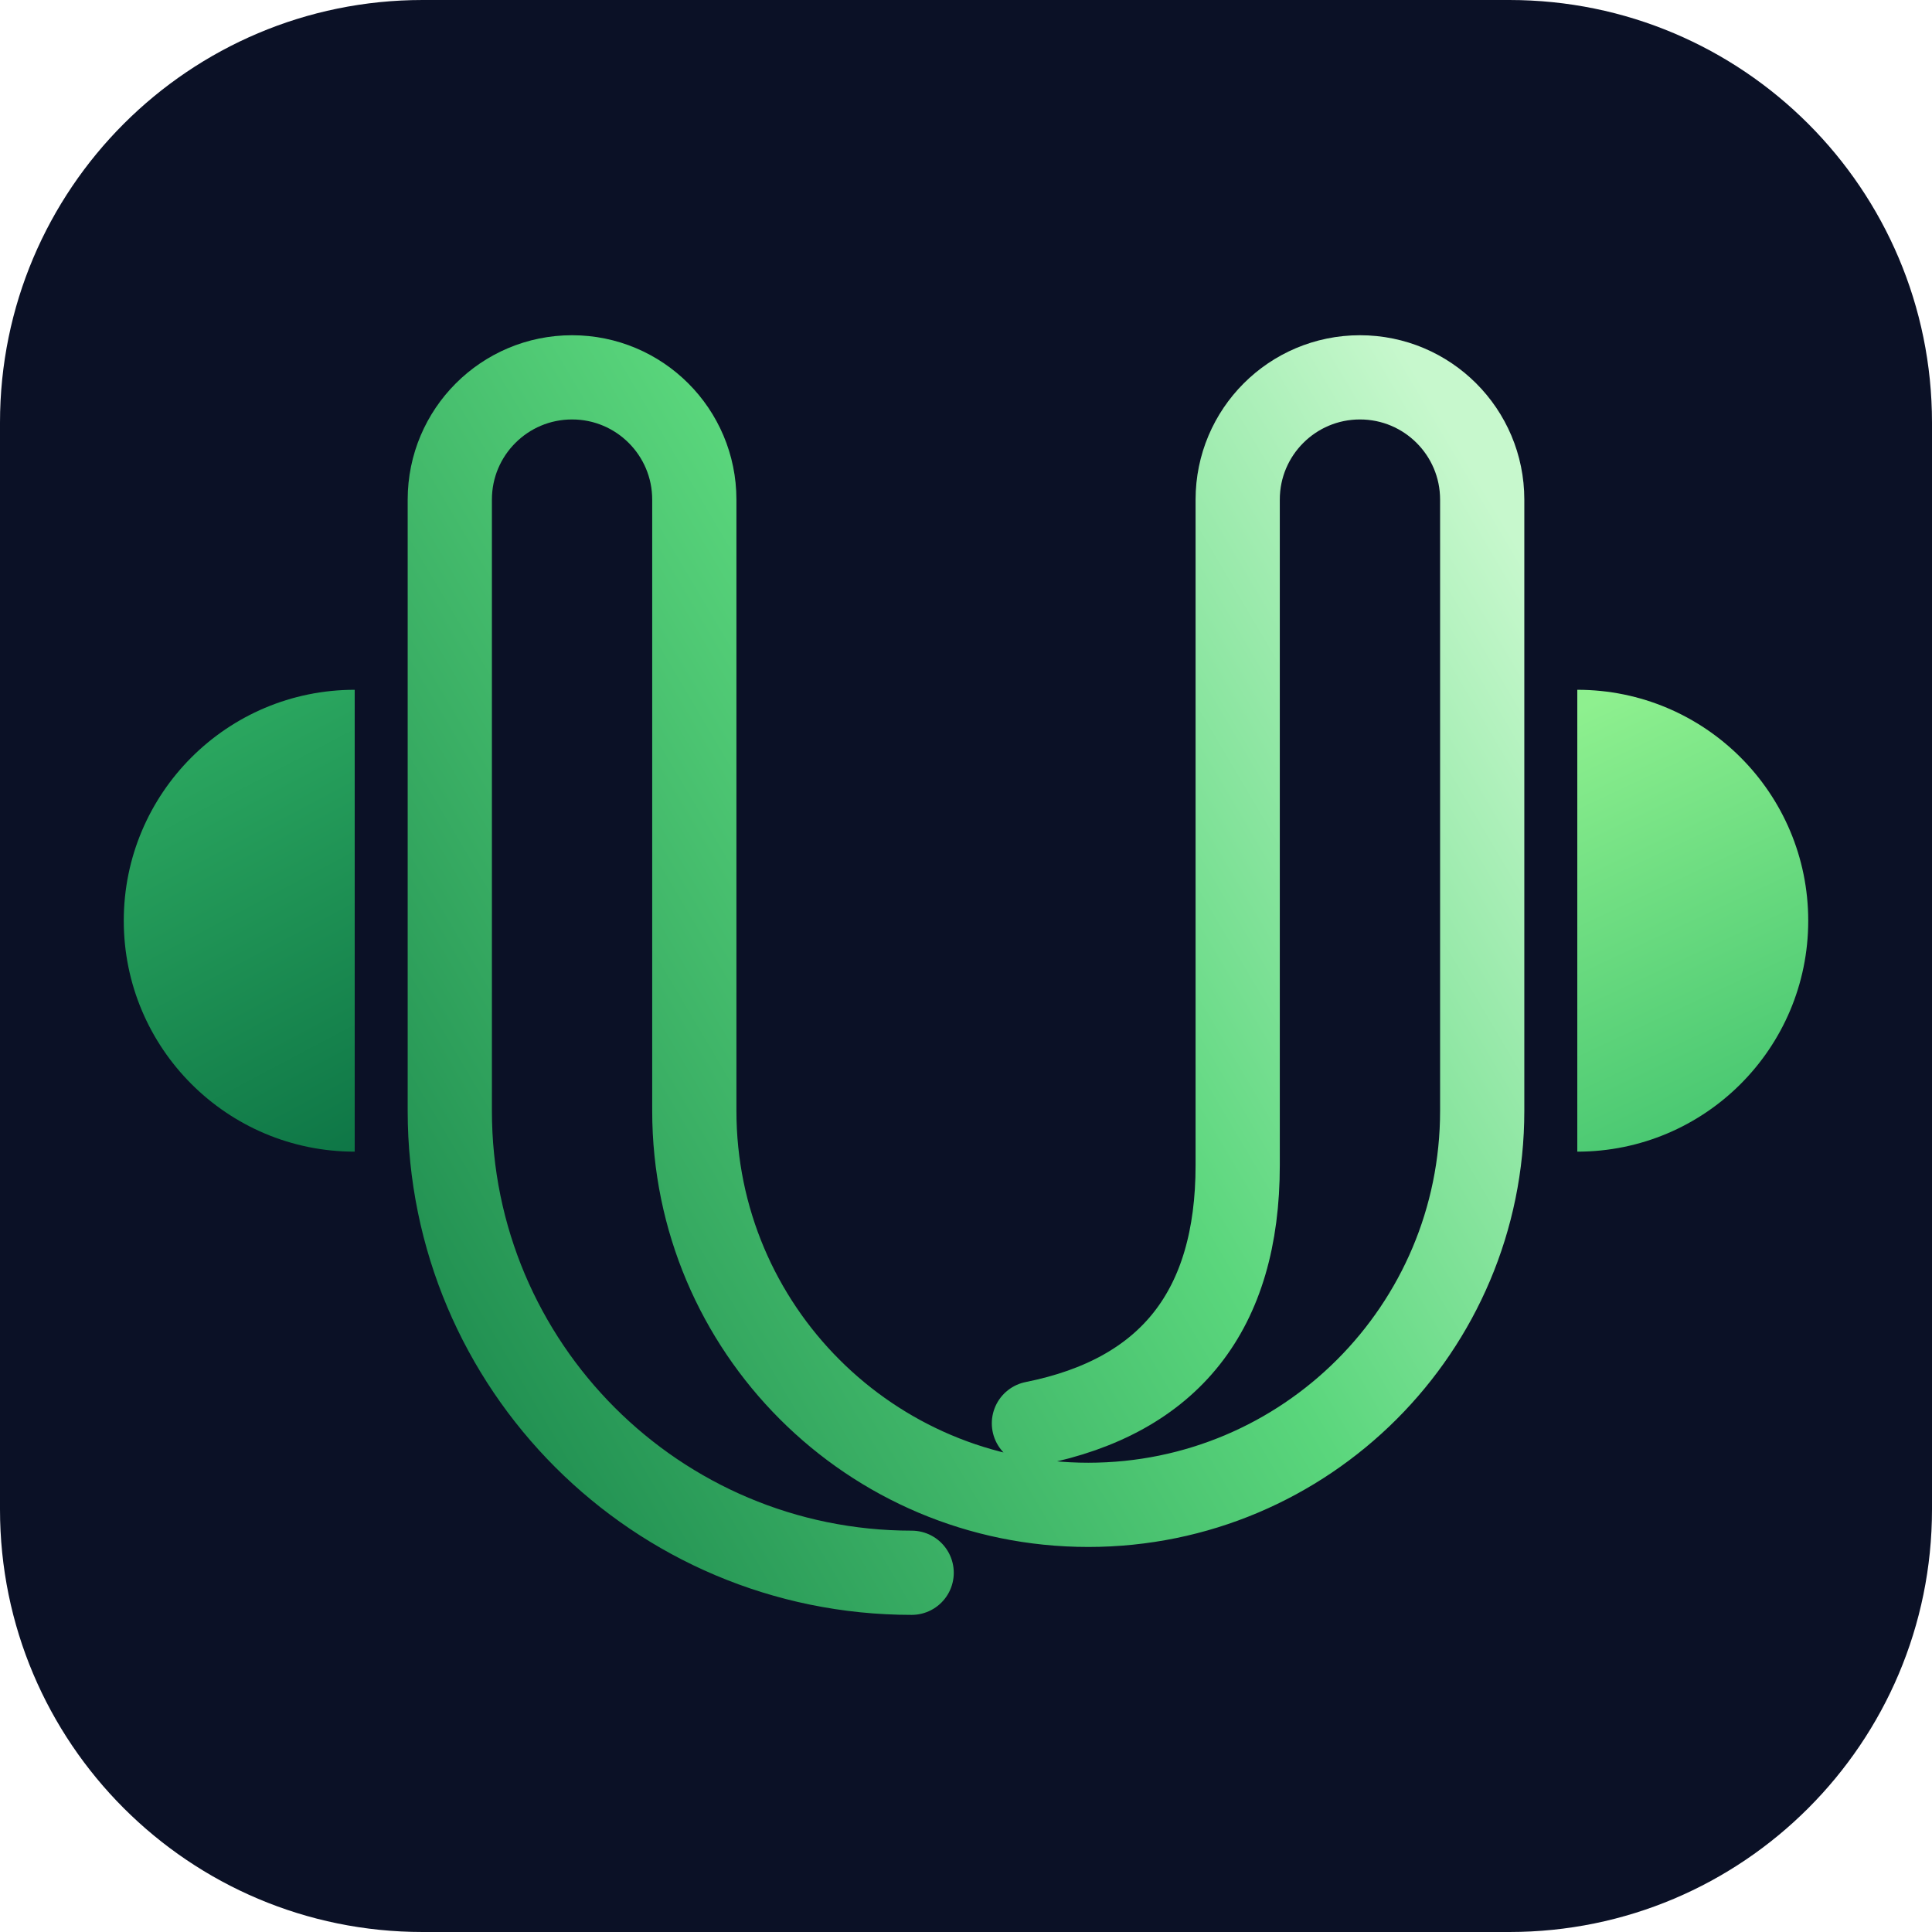
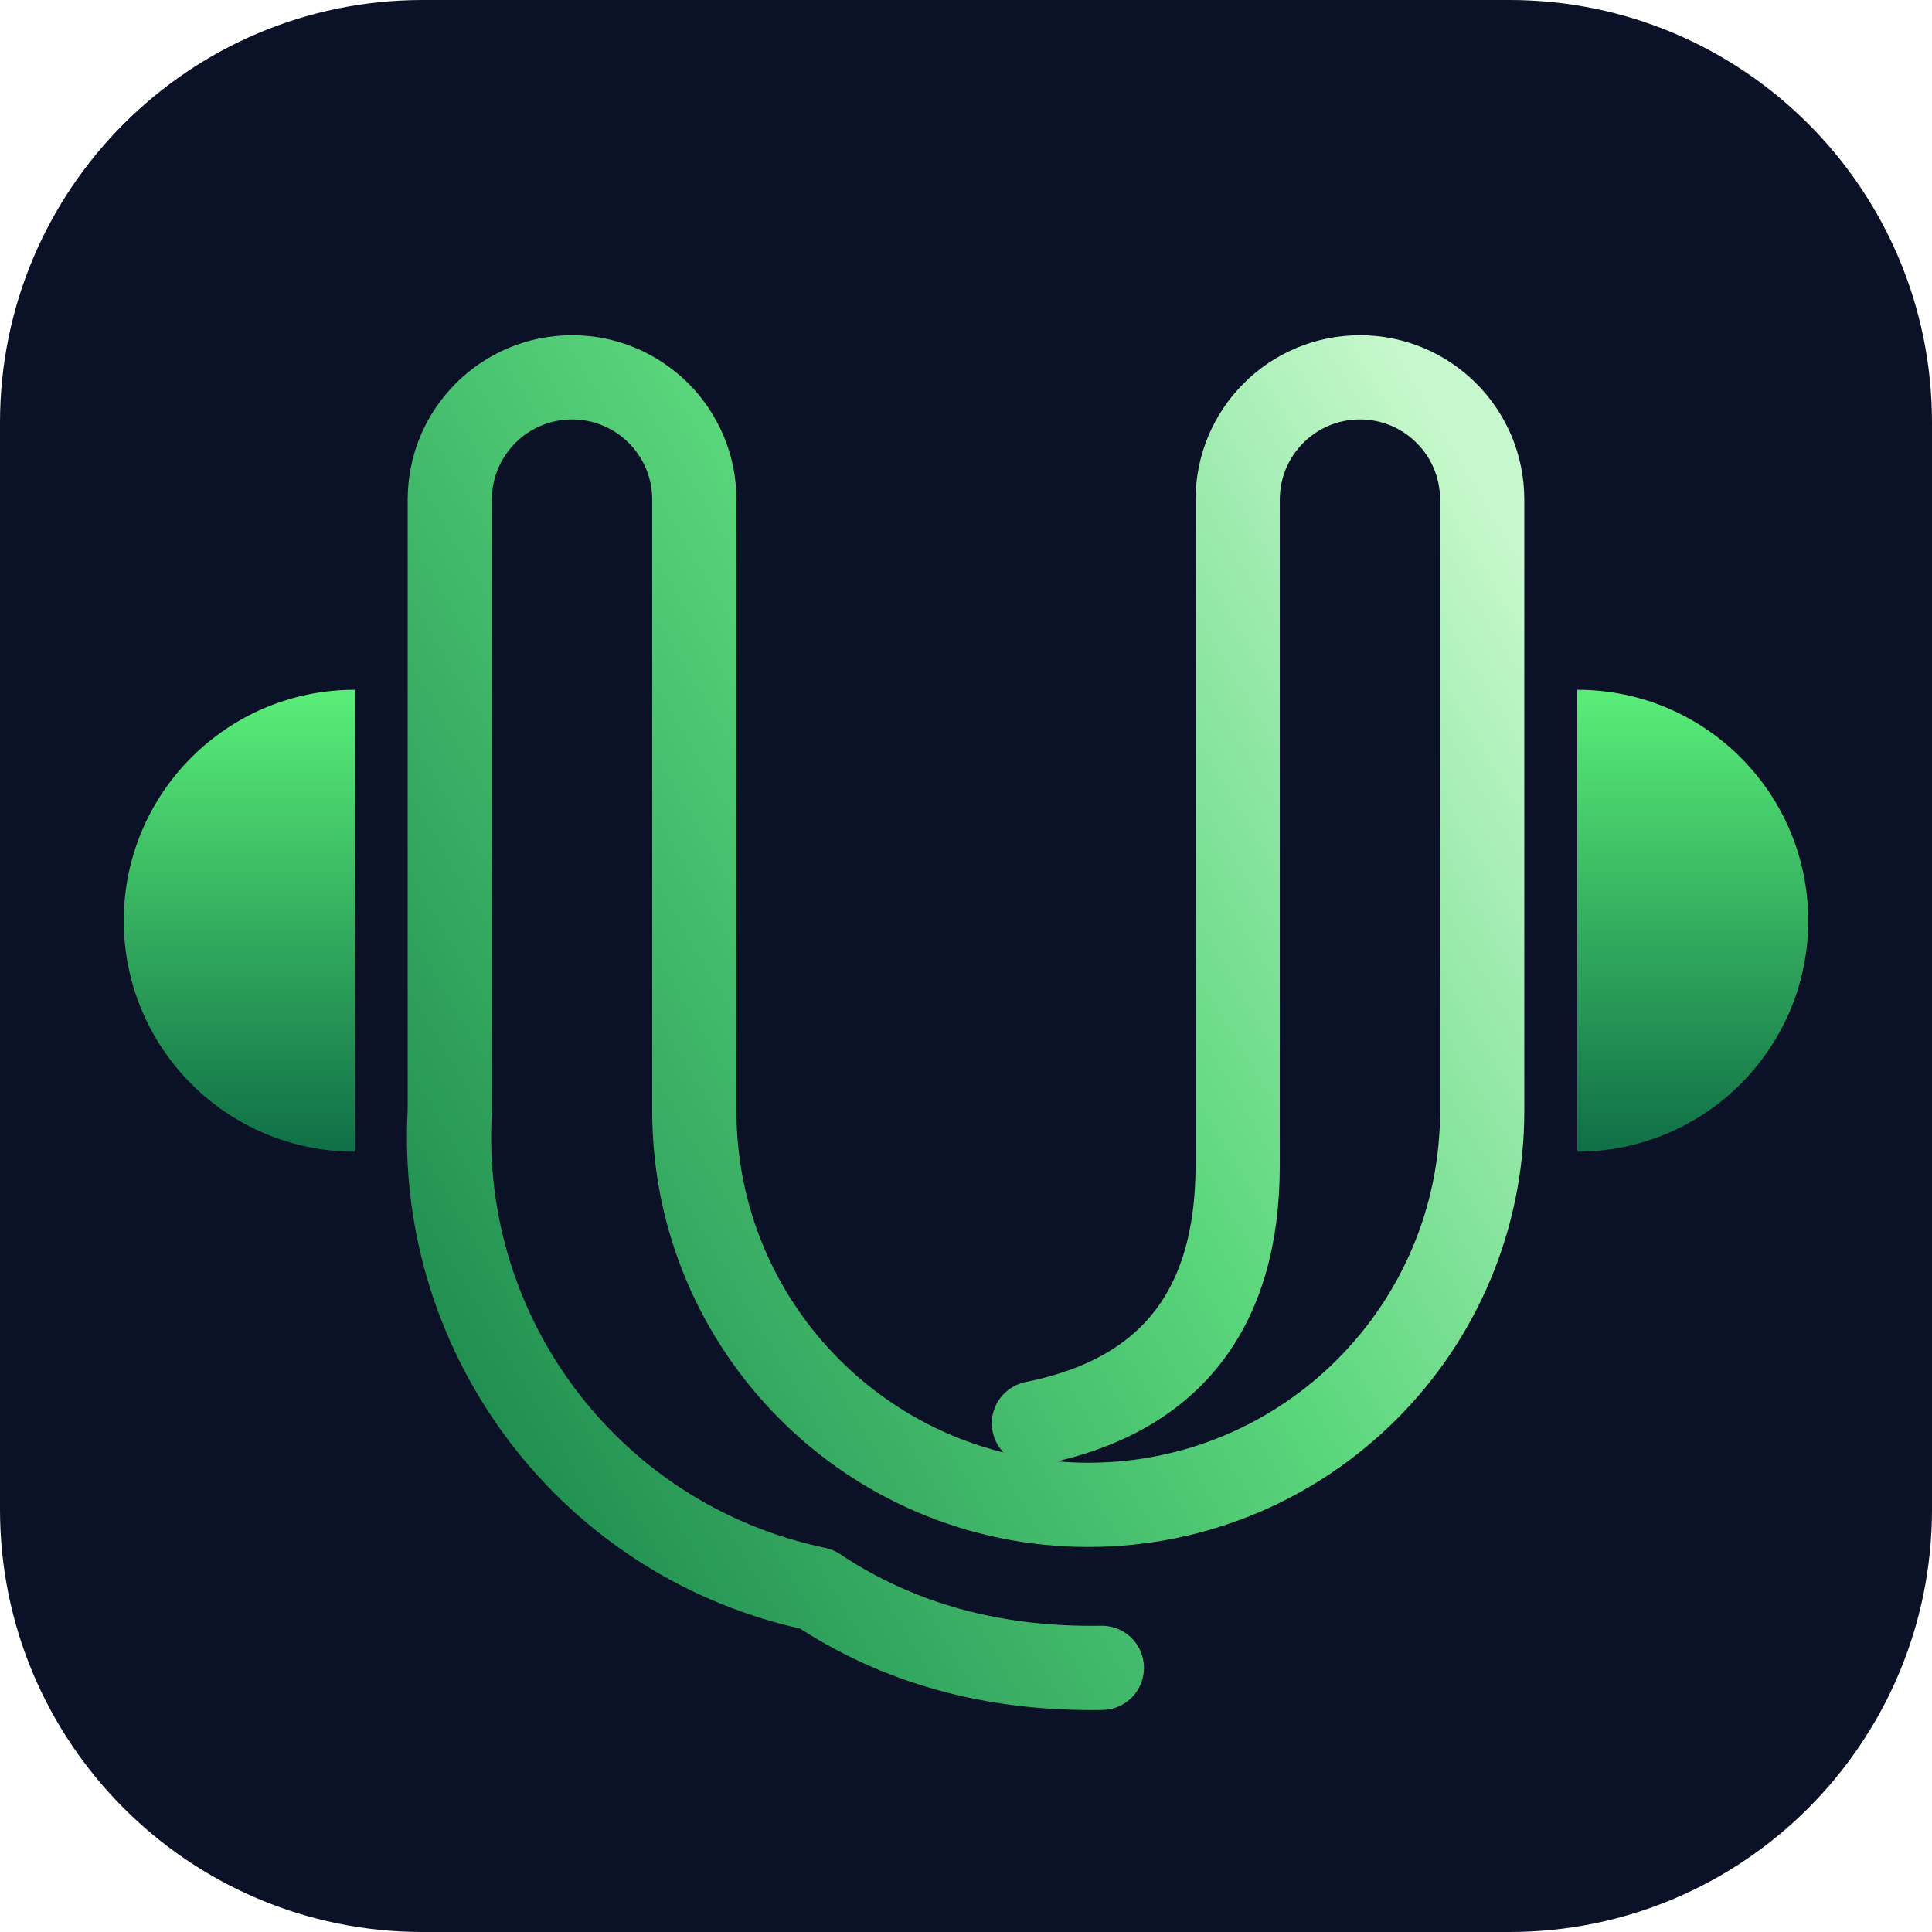
<svg xmlns="http://www.w3.org/2000/svg" viewBox="0 0 64 64" fill="none">
  <defs>
    <linearGradient id="r" x1="10" y1="44" x2="54" y2="18" gradientUnits="userSpaceOnUse">
      <stop offset="0" stop-color="#1c8a4e" />
      <stop offset="0.55" stop-color="#5ad67c" />
      <stop offset="1" stop-color="#c7f8cd" />
    </linearGradient>
-     <linearGradient id="l" x1="1" y1="21" x2="10" y2="38" gradientUnits="userSpaceOnUse">
-       <stop offset="0" stop-color="#2fae63" />
-       <stop offset="1" stop-color="#0d7445" />
+     <linearGradient id="l" x1="0" y1="20" x2="0" y2="38" gradientUnits="userSpaceOnUse">
+       <stop offset="0" stop-color="#5cf27a" />
+       <stop offset="1" stop-color="#0d6b45" />
    </linearGradient>
-     <linearGradient id="d" x1="55" y1="21" x2="63" y2="38" gradientUnits="userSpaceOnUse">
-       <stop offset="0" stop-color="#8ef08f" />
-       <stop offset="1" stop-color="#3cc06c" />
+     <linearGradient id="d" x1="0" y1="20" x2="0" y2="38" gradientUnits="userSpaceOnUse">
+       <stop offset="0" stop-color="#5cf27a" />
+       <stop offset="1" stop-color="#0d6b45" />
    </linearGradient>
  </defs>
  <rect width="64" height="64" rx="14" fill="#0b1126" />
  <g transform="translate(3.2 4.4) scale(0.9)">
-     <path d="M30 53 A17 17 0 0 1 13 36 V13.5 A4.5 4.5 0 0 1 22 13.5 V36 A14.5 14.5 0 0 0 51 36 V13.5 A4.5 4.5 0 0 0 42 13.5 V38 Q42 46 34.5 47.5" stroke="url(#r)" stroke-width="3.1" stroke-linecap="round" stroke-linejoin="round" />
+     <path d="M37 56.5 Q31 56.6 26.5 53.6 A17 17 0 0 1 13 36 V13.5 A4.5 4.5 0 0 1 22 13.5 V36 A14.5 14.5 0 0 0 51 36 V13.5 A4.5 4.5 0 0 0 42 13.5 V38 Q42 46 34.5 47.5" stroke="url(#r)" stroke-width="3.1" stroke-linecap="round" stroke-linejoin="round" />
    <path d="M9.5 20.5 V37.5 A8.5 8.5 0 0 1 9.5 20.5 Z" fill="url(#l)" />
    <path d="M54.5 20.5 V37.5 A8.5 8.5 0 0 0 54.5 20.5 Z" fill="url(#d)" />
  </g>
</svg>
